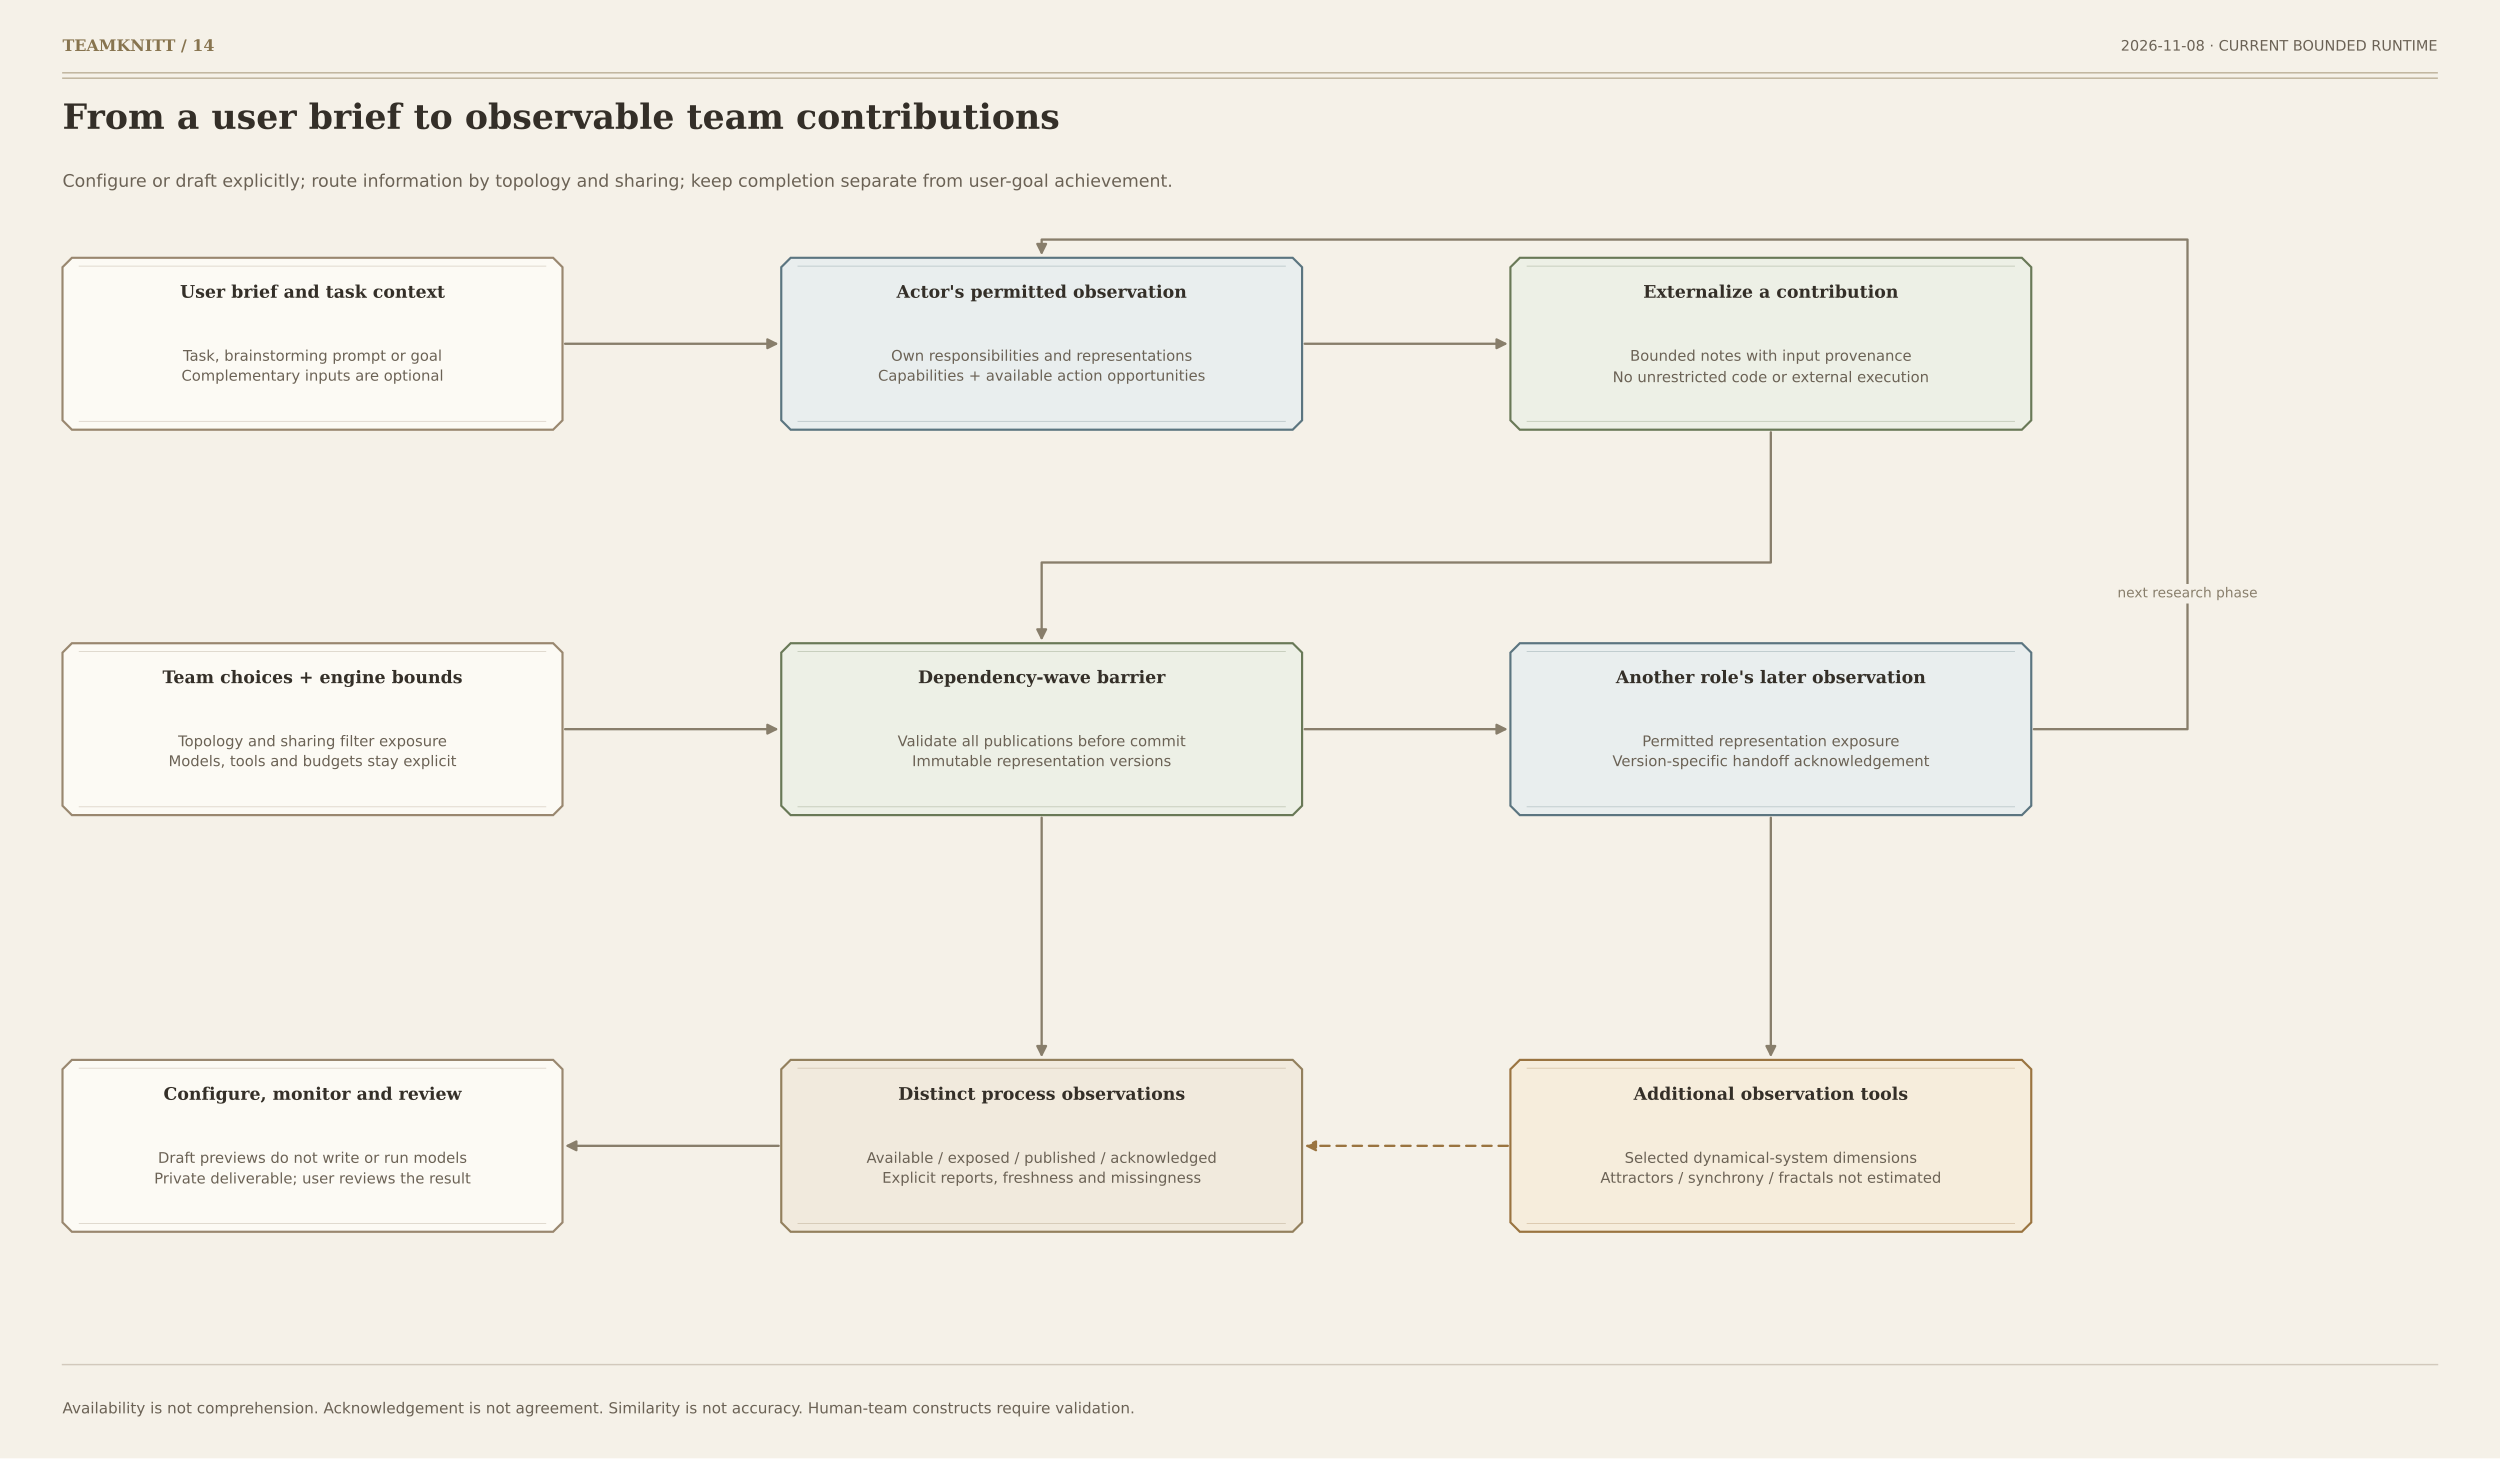
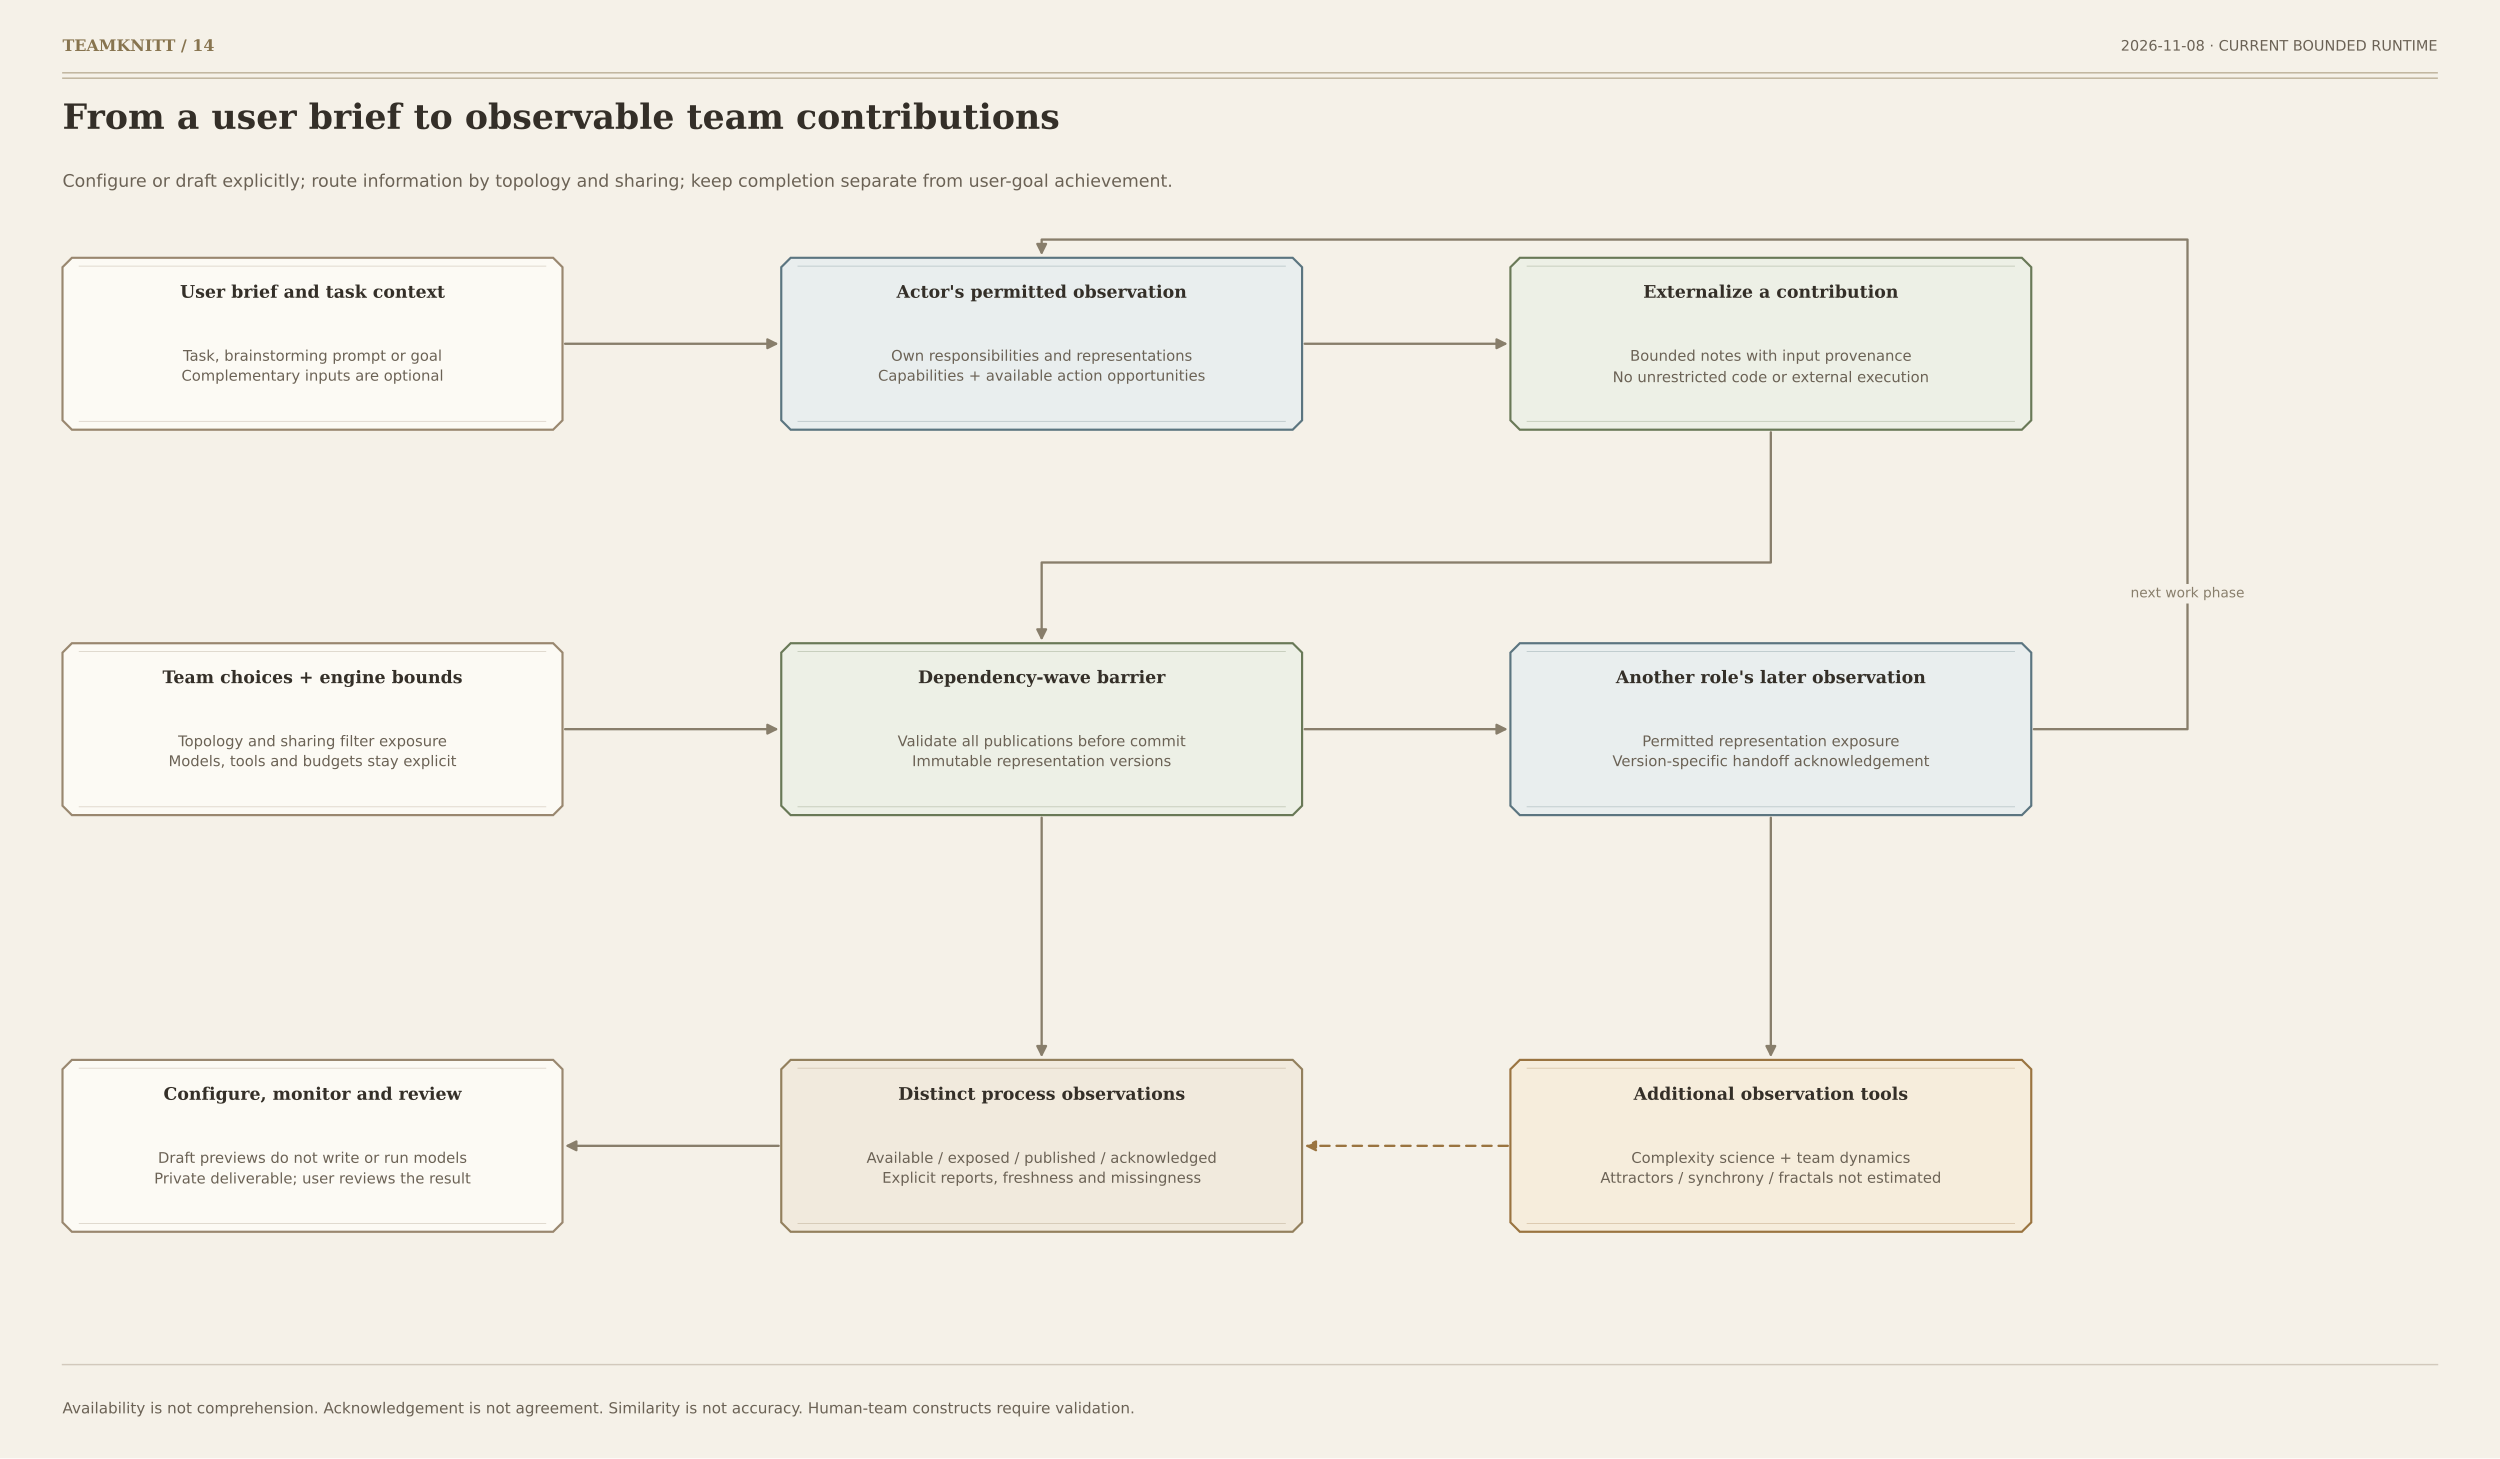
<svg xmlns="http://www.w3.org/2000/svg" width="1728pt" height="1008pt" viewBox="0 0 1728 1008" version="1.1">
  <defs>
    <style type="text/css">*{stroke-linejoin: round; stroke-linecap: butt}</style>
  </defs>
  <g id="figure_1">
    <g id="patch_1">
      <path d="M 0 1008 L 1728 1008 L 1728 0 L 0 0 z " style="fill: #f5f1e8" />
    </g>
    <g id="axes_1">
      <g id="patch_2">
-         <path d="M 390.6 237.6 L 536.411 237.6 " clip-path="url(#p299a0984d0)" style="fill: none; stroke: #887e6b; stroke-width: 1.6; stroke-linecap: round" />
-         <path d="M 530.411 234.6 L 536.411 237.6 L 530.411 240.6 z " clip-path="url(#p299a0984d0)" style="fill: #887e6b; stroke: #887e6b; stroke-width: 1.6; stroke-linecap: round" />
+         <path d="M 390.6 237.6 L 536.411 237.6 " clip-path="url(#p6aa8eca6e5)" style="fill: none; stroke: #887e6b; stroke-width: 1.6; stroke-linecap: round" />
+         <path d="M 530.411 234.6 L 536.411 237.6 L 530.411 240.6 z " clip-path="url(#p6aa8eca6e5)" style="fill: #887e6b; stroke: #887e6b; stroke-width: 1.6; stroke-linecap: round" />
      </g>
      <g id="patch_3">
-         <path d="M 901.8 237.6 L 1040.411 237.6 " clip-path="url(#p299a0984d0)" style="fill: none; stroke: #887e6b; stroke-width: 1.6; stroke-linecap: round" />
-         <path d="M 1034.411 234.6 L 1040.411 237.6 L 1034.411 240.6 z " clip-path="url(#p299a0984d0)" style="fill: #887e6b; stroke: #887e6b; stroke-width: 1.6; stroke-linecap: round" />
+         <path d="M 901.8 237.6 L 1040.411 237.6 " clip-path="url(#p6aa8eca6e5)" style="fill: none; stroke: #887e6b; stroke-width: 1.6; stroke-linecap: round" />
+         <path d="M 1034.411 234.6 L 1040.411 237.6 L 1034.411 240.6 z " clip-path="url(#p6aa8eca6e5)" style="fill: #887e6b; stroke: #887e6b; stroke-width: 1.6; stroke-linecap: round" />
      </g>
      <g id="patch_4">
-         <path d="M 1224 298.8 L 1224 388.8 L 720 388.8 L 720 441.011 " clip-path="url(#p299a0984d0)" style="fill: none; stroke: #887e6b; stroke-width: 1.6; stroke-linecap: round" />
-         <path d="M 723 435.011 L 720 441.011 L 717 435.011 z " clip-path="url(#p299a0984d0)" style="fill: #887e6b; stroke: #887e6b; stroke-width: 1.6; stroke-linecap: round" />
+         <path d="M 1224 298.8 L 1224 388.8 L 720 388.8 L 720 441.011 " clip-path="url(#p6aa8eca6e5)" style="fill: none; stroke: #887e6b; stroke-width: 1.6; stroke-linecap: round" />
+         <path d="M 723 435.011 L 720 441.011 L 717 435.011 z " clip-path="url(#p6aa8eca6e5)" style="fill: #887e6b; stroke: #887e6b; stroke-width: 1.6; stroke-linecap: round" />
      </g>
      <g id="patch_5">
-         <path d="M 390.6 504 L 536.411 504 " clip-path="url(#p299a0984d0)" style="fill: none; stroke: #887e6b; stroke-width: 1.6; stroke-linecap: round" />
-         <path d="M 530.411 501 L 536.411 504 L 530.411 507 z " clip-path="url(#p299a0984d0)" style="fill: #887e6b; stroke: #887e6b; stroke-width: 1.6; stroke-linecap: round" />
+         <path d="M 390.6 504 L 536.411 504 " clip-path="url(#p6aa8eca6e5)" style="fill: none; stroke: #887e6b; stroke-width: 1.6; stroke-linecap: round" />
+         <path d="M 530.411 501 L 536.411 504 L 530.411 507 z " clip-path="url(#p6aa8eca6e5)" style="fill: #887e6b; stroke: #887e6b; stroke-width: 1.6; stroke-linecap: round" />
      </g>
      <g id="patch_6">
-         <path d="M 901.8 504 L 1040.411 504 " clip-path="url(#p299a0984d0)" style="fill: none; stroke: #887e6b; stroke-width: 1.6; stroke-linecap: round" />
-         <path d="M 1034.411 501 L 1040.411 504 L 1034.411 507 z " clip-path="url(#p299a0984d0)" style="fill: #887e6b; stroke: #887e6b; stroke-width: 1.6; stroke-linecap: round" />
+         <path d="M 901.8 504 L 1040.411 504 " clip-path="url(#p6aa8eca6e5)" style="fill: none; stroke: #887e6b; stroke-width: 1.6; stroke-linecap: round" />
+         <path d="M 1034.411 501 L 1040.411 504 L 1034.411 507 z " clip-path="url(#p6aa8eca6e5)" style="fill: #887e6b; stroke: #887e6b; stroke-width: 1.6; stroke-linecap: round" />
      </g>
      <g id="patch_7">
-         <path d="M 1224 565.2 L 1224 729.011 " clip-path="url(#p299a0984d0)" style="fill: none; stroke: #887e6b; stroke-width: 1.6; stroke-linecap: round" />
-         <path d="M 1227 723.011 L 1224 729.011 L 1221 723.011 z " clip-path="url(#p299a0984d0)" style="fill: #887e6b; stroke: #887e6b; stroke-width: 1.6; stroke-linecap: round" />
+         <path d="M 1224 565.2 L 1224 729.011 " clip-path="url(#p6aa8eca6e5)" style="fill: none; stroke: #887e6b; stroke-width: 1.6; stroke-linecap: round" />
+         <path d="M 1227 723.011 L 1224 729.011 L 1221 723.011 z " clip-path="url(#p6aa8eca6e5)" style="fill: #887e6b; stroke: #887e6b; stroke-width: 1.6; stroke-linecap: round" />
      </g>
      <g id="patch_8">
-         <path d="M 720 565.2 L 720 729.011 " clip-path="url(#p299a0984d0)" style="fill: none; stroke: #887e6b; stroke-width: 1.6; stroke-linecap: round" />
-         <path d="M 723 723.011 L 720 729.011 L 717 723.011 z " clip-path="url(#p299a0984d0)" style="fill: #887e6b; stroke: #887e6b; stroke-width: 1.6; stroke-linecap: round" />
+         <path d="M 720 565.2 L 720 729.011 " clip-path="url(#p6aa8eca6e5)" style="fill: none; stroke: #887e6b; stroke-width: 1.6; stroke-linecap: round" />
+         <path d="M 723 723.011 L 720 729.011 L 717 723.011 z " clip-path="url(#p6aa8eca6e5)" style="fill: #887e6b; stroke: #887e6b; stroke-width: 1.6; stroke-linecap: round" />
      </g>
      <g id="patch_9">
-         <path d="M 1042.2 792 L 903.589 792 " clip-path="url(#p299a0984d0)" style="fill: none; stroke-dasharray: 6.4,4.8; stroke-dashoffset: 0; stroke: #9a7440; stroke-width: 1.6; stroke-linecap: round" />
-         <path d="M 909.589 795 L 903.589 792 L 909.589 789 z " clip-path="url(#p299a0984d0)" style="fill: #9a7440; stroke-dasharray: 6.4,4.8; stroke-dashoffset: 0; stroke: #9a7440; stroke-width: 1.6; stroke-linecap: round" />
+         <path d="M 1042.2 792 L 903.589 792 " clip-path="url(#p6aa8eca6e5)" style="fill: none; stroke-dasharray: 6.4,4.8; stroke-dashoffset: 0; stroke: #9a7440; stroke-width: 1.6; stroke-linecap: round" />
+         <path d="M 909.589 795 L 903.589 792 L 909.589 789 z " clip-path="url(#p6aa8eca6e5)" style="fill: #9a7440; stroke-dasharray: 6.4,4.8; stroke-dashoffset: 0; stroke: #9a7440; stroke-width: 1.6; stroke-linecap: round" />
      </g>
      <g id="patch_10">
-         <path d="M 538.2 792 L 392.389 792 " clip-path="url(#p299a0984d0)" style="fill: none; stroke: #887e6b; stroke-width: 1.6; stroke-linecap: round" />
-         <path d="M 398.389 795 L 392.389 792 L 398.389 789 z " clip-path="url(#p299a0984d0)" style="fill: #887e6b; stroke: #887e6b; stroke-width: 1.6; stroke-linecap: round" />
+         <path d="M 538.2 792 L 392.389 792 " clip-path="url(#p6aa8eca6e5)" style="fill: none; stroke: #887e6b; stroke-width: 1.6; stroke-linecap: round" />
+         <path d="M 398.389 795 L 392.389 792 L 398.389 789 z " clip-path="url(#p6aa8eca6e5)" style="fill: #887e6b; stroke: #887e6b; stroke-width: 1.6; stroke-linecap: round" />
      </g>
      <g id="patch_11">
-         <path d="M 1405.8 504 L 1512 504 L 1512 165.6 L 720 165.6 L 720 174.611 " clip-path="url(#p299a0984d0)" style="fill: none; stroke: #887e6b; stroke-width: 1.6; stroke-linecap: round" />
-         <path d="M 723 168.611 L 720 174.611 L 717 168.611 z " clip-path="url(#p299a0984d0)" style="fill: #887e6b; stroke: #887e6b; stroke-width: 1.6; stroke-linecap: round" />
+         <path d="M 1405.8 504 L 1512 504 L 1512 165.6 L 720 165.6 L 720 174.611 " clip-path="url(#p6aa8eca6e5)" style="fill: none; stroke: #887e6b; stroke-width: 1.6; stroke-linecap: round" />
+         <path d="M 723 168.611 L 720 174.611 L 717 168.611 z " clip-path="url(#p6aa8eca6e5)" style="fill: #887e6b; stroke: #887e6b; stroke-width: 1.6; stroke-linecap: round" />
      </g>
      <g id="line2d_1">
-         <path d="M 43.2 50.4 L 1684.8 50.4 " clip-path="url(#p299a0984d0)" style="fill: none; stroke: #87744f; stroke-width: 0.5; stroke-linecap: square" />
+         <path d="M 43.2 50.4 L 1684.8 50.4 " clip-path="url(#p6aa8eca6e5)" style="fill: none; stroke: #87744f; stroke-width: 0.5; stroke-linecap: square" />
      </g>
      <g id="line2d_2">
-         <path d="M 43.2 54 L 1684.8 54 " clip-path="url(#p299a0984d0)" style="fill: none; stroke: #87744f; stroke-width: 0.5; stroke-linecap: square" />
+         <path d="M 43.2 54 L 1684.8 54 " clip-path="url(#p6aa8eca6e5)" style="fill: none; stroke: #87744f; stroke-width: 0.5; stroke-linecap: square" />
      </g>
      <g id="line2d_3">
-         <path d="M 43.2 943.2 L 1684.8 943.2 " clip-path="url(#p299a0984d0)" style="fill: none; stroke: #d2c9bc; stroke-linecap: square" />
+         <path d="M 43.2 943.2 L 1684.8 943.2 " clip-path="url(#p6aa8eca6e5)" style="fill: none; stroke: #d2c9bc; stroke-linecap: square" />
      </g>
      <g id="text_1">
        <text style="font-weight: 700; font-size: 11px; font-family: 'DejaVu Serif'; text-anchor: start; fill: #87744f" x="43.2" y="35.257" transform="rotate(-0 43.2 35.25742)">TEAMKNITT / 14</text>
      </g>
      <g id="text_2">
        <text style="font-size: 10px; font-family: 'DejaVu Sans'; text-anchor: end; fill: #6b6255" x="1684.8" y="34.998" transform="rotate(-0 1684.8 34.99766)">2026-11-08 · CURRENT BOUNDED RUNTIME</text>
      </g>
      <g id="text_3">
        <text style="font-weight: 700; font-size: 24px; font-family: 'DejaVu Serif'; text-anchor: start; fill: #342f28" x="43.2" y="89.035" transform="rotate(-0 43.2 89.03531)">From a user brief to observable team contributions</text>
      </g>
      <g id="text_4">
        <text style="font-size: 12px; font-family: 'DejaVu Sans'; text-anchor: start; fill: #6b6255" x="43.2" y="129.118" transform="rotate(-0 43.2 129.1177)">Configure or draft explicitly; route information by topology and sharing; keep completion separate from user-goal achievement.</text>
      </g>
      <g id="patch_12">
-         <path d="M 49.68 178.2 L 382.32 178.2 L 388.8 184.68 L 388.8 290.52 L 382.32 297 L 49.68 297 L 43.2 290.52 L 43.2 184.68 z " clip-path="url(#p299a0984d0)" style="fill: #fcfaf4; stroke: #99876f; stroke-width: 1.5; stroke-linejoin: miter" />
+         <path d="M 49.68 178.2 L 382.32 178.2 L 388.8 184.68 L 388.8 290.52 L 382.32 297 L 49.68 297 L 43.2 290.52 L 43.2 184.68 z " clip-path="url(#p6aa8eca6e5)" style="fill: #fcfaf4; stroke: #99876f; stroke-width: 1.5; stroke-linejoin: miter" />
      </g>
      <g id="patch_13">
-         <path d="M 546.48 178.2 L 893.52 178.2 L 900 184.68 L 900 290.52 L 893.52 297 L 546.48 297 L 540 290.52 L 540 184.68 z " clip-path="url(#p299a0984d0)" style="fill: #e9eeee; stroke: #5b7580; stroke-width: 1.5; stroke-linejoin: miter" />
+         <path d="M 546.48 178.2 L 893.52 178.2 L 900 184.68 L 900 290.52 L 893.52 297 L 546.48 297 L 540 290.52 L 540 184.68 z " clip-path="url(#p6aa8eca6e5)" style="fill: #e9eeee; stroke: #5b7580; stroke-width: 1.5; stroke-linejoin: miter" />
      </g>
      <g id="patch_14">
-         <path d="M 1050.48 178.2 L 1397.52 178.2 L 1404 184.68 L 1404 290.52 L 1397.52 297 L 1050.48 297 L 1044 290.52 L 1044 184.68 z " clip-path="url(#p299a0984d0)" style="fill: #edf0e6; stroke: #697957; stroke-width: 1.5; stroke-linejoin: miter" />
+         <path d="M 1050.48 178.2 L 1397.52 178.2 L 1404 184.68 L 1404 290.52 L 1397.52 297 L 1050.48 297 L 1044 290.52 L 1044 184.68 z " clip-path="url(#p6aa8eca6e5)" style="fill: #edf0e6; stroke: #697957; stroke-width: 1.5; stroke-linejoin: miter" />
      </g>
      <g id="patch_15">
-         <path d="M 49.68 444.6 L 382.32 444.6 L 388.8 451.08 L 388.8 556.92 L 382.32 563.4 L 49.68 563.4 L 43.2 556.92 L 43.2 451.08 z " clip-path="url(#p299a0984d0)" style="fill: #fcfaf4; stroke: #99876f; stroke-width: 1.5; stroke-linejoin: miter" />
+         <path d="M 49.68 444.6 L 382.32 444.6 L 388.8 451.08 L 388.8 556.92 L 382.32 563.4 L 49.68 563.4 L 43.2 556.92 L 43.2 451.08 z " clip-path="url(#p6aa8eca6e5)" style="fill: #fcfaf4; stroke: #99876f; stroke-width: 1.5; stroke-linejoin: miter" />
      </g>
      <g id="patch_16">
-         <path d="M 546.48 444.6 L 893.52 444.6 L 900 451.08 L 900 556.92 L 893.52 563.4 L 546.48 563.4 L 540 556.92 L 540 451.08 z " clip-path="url(#p299a0984d0)" style="fill: #edf0e6; stroke: #697957; stroke-width: 1.5; stroke-linejoin: miter" />
+         <path d="M 546.48 444.6 L 893.52 444.6 L 900 451.08 L 900 556.92 L 893.52 563.4 L 546.48 563.4 L 540 556.92 L 540 451.08 z " clip-path="url(#p6aa8eca6e5)" style="fill: #edf0e6; stroke: #697957; stroke-width: 1.5; stroke-linejoin: miter" />
      </g>
      <g id="patch_17">
-         <path d="M 1050.48 444.6 L 1397.52 444.6 L 1404 451.08 L 1404 556.92 L 1397.52 563.4 L 1050.48 563.4 L 1044 556.92 L 1044 451.08 z " clip-path="url(#p299a0984d0)" style="fill: #e9eeee; stroke: #5b7580; stroke-width: 1.5; stroke-linejoin: miter" />
+         <path d="M 1050.48 444.6 L 1397.52 444.6 L 1404 451.08 L 1404 556.92 L 1397.52 563.4 L 1050.48 563.4 L 1044 556.92 L 1044 451.08 z " clip-path="url(#p6aa8eca6e5)" style="fill: #e9eeee; stroke: #5b7580; stroke-width: 1.5; stroke-linejoin: miter" />
      </g>
      <g id="patch_18">
-         <path d="M 49.68 732.6 L 382.32 732.6 L 388.8 739.08 L 388.8 844.92 L 382.32 851.4 L 49.68 851.4 L 43.2 844.92 L 43.2 739.08 z " clip-path="url(#p299a0984d0)" style="fill: #fcfaf4; stroke: #99876f; stroke-width: 1.5; stroke-linejoin: miter" />
+         <path d="M 49.68 732.6 L 382.32 732.6 L 388.8 739.08 L 388.8 844.92 L 382.32 851.4 L 49.68 851.4 L 43.2 844.92 L 43.2 739.08 z " clip-path="url(#p6aa8eca6e5)" style="fill: #fcfaf4; stroke: #99876f; stroke-width: 1.5; stroke-linejoin: miter" />
      </g>
      <g id="patch_19">
-         <path d="M 546.48 732.6 L 893.52 732.6 L 900 739.08 L 900 844.92 L 893.52 851.4 L 546.48 851.4 L 540 844.92 L 540 739.08 z " clip-path="url(#p299a0984d0)" style="fill: #f1eadd; stroke: #93805d; stroke-width: 1.5; stroke-linejoin: miter" />
+         <path d="M 546.48 732.6 L 893.52 732.6 L 900 739.08 L 900 844.92 L 893.52 851.4 L 546.48 851.4 L 540 844.92 L 540 739.08 z " clip-path="url(#p6aa8eca6e5)" style="fill: #f1eadd; stroke: #93805d; stroke-width: 1.5; stroke-linejoin: miter" />
      </g>
      <g id="patch_20">
-         <path d="M 1050.48 732.6 L 1397.52 732.6 L 1404 739.08 L 1404 844.92 L 1397.52 851.4 L 1050.48 851.4 L 1044 844.92 L 1044 739.08 z " clip-path="url(#p299a0984d0)" style="fill: #f6eddc; stroke: #9a7440; stroke-width: 1.5; stroke-linejoin: miter" />
+         <path d="M 1050.48 732.6 L 1397.52 732.6 L 1404 739.08 L 1404 844.92 L 1397.52 851.4 L 1050.48 851.4 L 1044 844.92 L 1044 739.08 z " clip-path="url(#p6aa8eca6e5)" style="fill: #f6eddc; stroke: #9a7440; stroke-width: 1.5; stroke-linejoin: miter" />
      </g>
      <g id="text_5">
        <text style="font-size: 10.5px; font-family: 'DejaVu Sans'; text-anchor: start; fill: #6b6255" x="43.2" y="976.888" transform="rotate(-0 43.2 976.8879)">Availability is not comprehension. Acknowledgement is not agreement. Similarity is not accuracy. Human-team constructs require validation.</text>
      </g>
      <g id="line2d_4">
-         <path d="M 54.72 183.96 L 377.28 183.96 " clip-path="url(#p299a0984d0)" style="fill: none; stroke: #99876f; stroke-opacity: 0.35; stroke-width: 0.55; stroke-linecap: square" />
+         <path d="M 54.72 183.96 L 377.28 183.96 " clip-path="url(#p6aa8eca6e5)" style="fill: none; stroke: #99876f; stroke-opacity: 0.35; stroke-width: 0.55; stroke-linecap: square" />
      </g>
      <g id="line2d_5">
-         <path d="M 54.72 291.24 L 377.28 291.24 " clip-path="url(#p299a0984d0)" style="fill: none; stroke: #99876f; stroke-opacity: 0.35; stroke-width: 0.55; stroke-linecap: square" />
+         <path d="M 54.72 291.24 L 377.28 291.24 " clip-path="url(#p6aa8eca6e5)" style="fill: none; stroke: #99876f; stroke-opacity: 0.35; stroke-width: 0.55; stroke-linecap: square" />
      </g>
      <g id="text_6">
        <text style="font-weight: 700; font-size: 12px; font-family: 'DejaVu Serif'; text-anchor: middle; fill: #342f28" x="216" y="205.798" transform="rotate(-0 216 205.7977)">User brief and task context</text>
      </g>
      <g id="text_7">
        <text style="font-size: 10.2px; font-family: 'DejaVu Sans'; fill: #6b6255" transform="translate(126.4775 249.3696)">Task, brainstorming prompt or goal</text>
        <text style="font-size: 10.2px; font-family: 'DejaVu Sans'; fill: #6b6255" transform="translate(125.4256 263.1396)">Complementary inputs are optional</text>
      </g>
      <g id="line2d_6">
-         <path d="M 551.52 183.96 L 888.48 183.96 " clip-path="url(#p299a0984d0)" style="fill: none; stroke: #5b7580; stroke-opacity: 0.35; stroke-width: 0.55; stroke-linecap: square" />
+         <path d="M 551.52 183.96 L 888.48 183.96 " clip-path="url(#p6aa8eca6e5)" style="fill: none; stroke: #5b7580; stroke-opacity: 0.35; stroke-width: 0.55; stroke-linecap: square" />
      </g>
      <g id="line2d_7">
-         <path d="M 551.52 291.24 L 888.48 291.24 " clip-path="url(#p299a0984d0)" style="fill: none; stroke: #5b7580; stroke-opacity: 0.35; stroke-width: 0.55; stroke-linecap: square" />
+         <path d="M 551.52 291.24 L 888.48 291.24 " clip-path="url(#p6aa8eca6e5)" style="fill: none; stroke: #5b7580; stroke-opacity: 0.35; stroke-width: 0.55; stroke-linecap: square" />
      </g>
      <g id="text_8">
        <text style="font-weight: 700; font-size: 12px; font-family: 'DejaVu Serif'; text-anchor: middle; fill: #342f28" x="720" y="205.798" transform="rotate(-0 720 205.7977)">Actor's permitted observation</text>
      </g>
      <g id="text_9">
        <text style="font-size: 10.2px; font-family: 'DejaVu Sans'; fill: #6b6255" transform="translate(615.9225 249.3696)">Own responsibilities and representations</text>
        <text style="font-size: 10.2px; font-family: 'DejaVu Sans'; fill: #6b6255" transform="translate(606.87 263.1396)">Capabilities + available action opportunities</text>
      </g>
      <g id="line2d_8">
-         <path d="M 1055.52 183.96 L 1392.48 183.96 " clip-path="url(#p299a0984d0)" style="fill: none; stroke: #697957; stroke-opacity: 0.35; stroke-width: 0.55; stroke-linecap: square" />
+         <path d="M 1055.52 183.96 L 1392.48 183.96 " clip-path="url(#p6aa8eca6e5)" style="fill: none; stroke: #697957; stroke-opacity: 0.35; stroke-width: 0.55; stroke-linecap: square" />
      </g>
      <g id="line2d_9">
-         <path d="M 1055.52 291.24 L 1392.48 291.24 " clip-path="url(#p299a0984d0)" style="fill: none; stroke: #697957; stroke-opacity: 0.35; stroke-width: 0.55; stroke-linecap: square" />
+         <path d="M 1055.52 291.24 L 1392.48 291.24 " clip-path="url(#p6aa8eca6e5)" style="fill: none; stroke: #697957; stroke-opacity: 0.35; stroke-width: 0.55; stroke-linecap: square" />
      </g>
      <g id="text_10">
        <text style="font-weight: 700; font-size: 12px; font-family: 'DejaVu Serif'; text-anchor: middle; fill: #342f28" x="1224" y="205.798" transform="rotate(-0 1224 205.7977)">Externalize a contribution</text>
      </g>
      <g id="text_11">
        <text style="font-size: 10.2px; font-family: 'DejaVu Sans'; fill: #6b6255" transform="translate(1126.704 249.3696)">Bounded notes with input provenance</text>
        <text style="font-size: 10.2px; font-family: 'DejaVu Sans'; fill: #6b6255" transform="translate(1114.666 264.1277)">No unrestricted code or external execution</text>
      </g>
      <g id="line2d_10">
-         <path d="M 54.72 450.36 L 377.28 450.36 " clip-path="url(#p299a0984d0)" style="fill: none; stroke: #99876f; stroke-opacity: 0.35; stroke-width: 0.55; stroke-linecap: square" />
+         <path d="M 54.72 450.36 L 377.28 450.36 " clip-path="url(#p6aa8eca6e5)" style="fill: none; stroke: #99876f; stroke-opacity: 0.35; stroke-width: 0.55; stroke-linecap: square" />
      </g>
      <g id="line2d_11">
-         <path d="M 54.72 557.64 L 377.28 557.64 " clip-path="url(#p299a0984d0)" style="fill: none; stroke: #99876f; stroke-opacity: 0.35; stroke-width: 0.55; stroke-linecap: square" />
+         <path d="M 54.72 557.64 L 377.28 557.64 " clip-path="url(#p6aa8eca6e5)" style="fill: none; stroke: #99876f; stroke-opacity: 0.35; stroke-width: 0.55; stroke-linecap: square" />
      </g>
      <g id="text_12">
        <text style="font-weight: 700; font-size: 12px; font-family: 'DejaVu Serif'; text-anchor: middle; fill: #342f28" x="216" y="472.198" transform="rotate(-0 216 472.1977)">Team choices + engine bounds</text>
      </g>
      <g id="text_13">
        <text style="font-size: 10.2px; font-family: 'DejaVu Sans'; fill: #6b6255" transform="translate(123.1027 515.7696)">Topology and sharing filter exposure</text>
        <text style="font-size: 10.2px; font-family: 'DejaVu Sans'; fill: #6b6255" transform="translate(116.4966 529.5396)">Models, tools and budgets stay explicit</text>
      </g>
      <g id="line2d_12">
-         <path d="M 551.52 450.36 L 888.48 450.36 " clip-path="url(#p299a0984d0)" style="fill: none; stroke: #697957; stroke-opacity: 0.35; stroke-width: 0.55; stroke-linecap: square" />
+         <path d="M 551.52 450.36 L 888.48 450.36 " clip-path="url(#p6aa8eca6e5)" style="fill: none; stroke: #697957; stroke-opacity: 0.35; stroke-width: 0.55; stroke-linecap: square" />
      </g>
      <g id="line2d_13">
-         <path d="M 551.52 557.64 L 888.48 557.64 " clip-path="url(#p299a0984d0)" style="fill: none; stroke: #697957; stroke-opacity: 0.35; stroke-width: 0.55; stroke-linecap: square" />
+         <path d="M 551.52 557.64 L 888.48 557.64 " clip-path="url(#p6aa8eca6e5)" style="fill: none; stroke: #697957; stroke-opacity: 0.35; stroke-width: 0.55; stroke-linecap: square" />
      </g>
      <g id="text_14">
        <text style="font-weight: 700; font-size: 12px; font-family: 'DejaVu Serif'; text-anchor: middle; fill: #342f28" x="720" y="472.198" transform="rotate(-0 720 472.1977)">Dependency-wave barrier</text>
      </g>
      <g id="text_15">
        <text style="font-size: 10.2px; font-family: 'DejaVu Sans'; fill: #6b6255" transform="translate(620.4185 515.7696)">Validate all publications before commit</text>
        <text style="font-size: 10.2px; font-family: 'DejaVu Sans'; fill: #6b6255" transform="translate(630.4297 529.5396)">Immutable representation versions</text>
      </g>
      <g id="line2d_14">
-         <path d="M 1055.52 450.36 L 1392.48 450.36 " clip-path="url(#p299a0984d0)" style="fill: none; stroke: #5b7580; stroke-opacity: 0.35; stroke-width: 0.55; stroke-linecap: square" />
+         <path d="M 1055.52 450.36 L 1392.48 450.36 " clip-path="url(#p6aa8eca6e5)" style="fill: none; stroke: #5b7580; stroke-opacity: 0.35; stroke-width: 0.55; stroke-linecap: square" />
      </g>
      <g id="line2d_15">
-         <path d="M 1055.52 557.64 L 1392.48 557.64 " clip-path="url(#p299a0984d0)" style="fill: none; stroke: #5b7580; stroke-opacity: 0.35; stroke-width: 0.55; stroke-linecap: square" />
+         <path d="M 1055.52 557.64 L 1392.48 557.64 " clip-path="url(#p6aa8eca6e5)" style="fill: none; stroke: #5b7580; stroke-opacity: 0.35; stroke-width: 0.55; stroke-linecap: square" />
      </g>
      <g id="text_16">
        <text style="font-weight: 700; font-size: 12px; font-family: 'DejaVu Serif'; text-anchor: middle; fill: #342f28" x="1224" y="472.198" transform="rotate(-0 1224 472.1977)">Another role's later observation</text>
      </g>
      <g id="text_17">
        <text style="font-size: 10.2px; font-family: 'DejaVu Sans'; fill: #6b6255" transform="translate(1135.121 515.7696)">Permitted representation exposure</text>
        <text style="font-size: 10.2px; font-family: 'DejaVu Sans'; fill: #6b6255" transform="translate(1114.521 529.5396)">Version-specific handoff acknowledgement</text>
      </g>
      <g id="line2d_16">
-         <path d="M 54.72 738.36 L 377.28 738.36 " clip-path="url(#p299a0984d0)" style="fill: none; stroke: #99876f; stroke-opacity: 0.35; stroke-width: 0.55; stroke-linecap: square" />
+         <path d="M 54.72 738.36 L 377.28 738.36 " clip-path="url(#p6aa8eca6e5)" style="fill: none; stroke: #99876f; stroke-opacity: 0.35; stroke-width: 0.55; stroke-linecap: square" />
      </g>
      <g id="line2d_17">
-         <path d="M 54.72 845.64 L 377.28 845.64 " clip-path="url(#p299a0984d0)" style="fill: none; stroke: #99876f; stroke-opacity: 0.35; stroke-width: 0.55; stroke-linecap: square" />
+         <path d="M 54.72 845.64 L 377.28 845.64 " clip-path="url(#p6aa8eca6e5)" style="fill: none; stroke: #99876f; stroke-opacity: 0.35; stroke-width: 0.55; stroke-linecap: square" />
      </g>
      <g id="text_18">
        <text style="font-weight: 700; font-size: 12px; font-family: 'DejaVu Serif'; text-anchor: middle; fill: #342f28" x="216" y="760.198" transform="rotate(-0 216 760.1977)">Configure, monitor and review</text>
      </g>
      <g id="text_19">
        <text style="font-size: 10.2px; font-family: 'DejaVu Sans'; fill: #6b6255" transform="translate(109.1909 803.7696)">Draft previews do not write or run models</text>
        <text style="font-size: 10.2px; font-family: 'DejaVu Sans'; fill: #6b6255" transform="translate(106.5723 818.0073)">Private deliverable; user reviews the result</text>
      </g>
      <g id="line2d_18">
-         <path d="M 551.52 738.36 L 888.48 738.36 " clip-path="url(#p299a0984d0)" style="fill: none; stroke: #93805d; stroke-opacity: 0.35; stroke-width: 0.55; stroke-linecap: square" />
+         <path d="M 551.52 738.36 L 888.48 738.36 " clip-path="url(#p6aa8eca6e5)" style="fill: none; stroke: #93805d; stroke-opacity: 0.35; stroke-width: 0.55; stroke-linecap: square" />
      </g>
      <g id="line2d_19">
-         <path d="M 551.52 845.64 L 888.48 845.64 " clip-path="url(#p299a0984d0)" style="fill: none; stroke: #93805d; stroke-opacity: 0.35; stroke-width: 0.55; stroke-linecap: square" />
+         <path d="M 551.52 845.64 L 888.48 845.64 " clip-path="url(#p6aa8eca6e5)" style="fill: none; stroke: #93805d; stroke-opacity: 0.35; stroke-width: 0.55; stroke-linecap: square" />
      </g>
      <g id="text_20">
        <text style="font-weight: 700; font-size: 12px; font-family: 'DejaVu Serif'; text-anchor: middle; fill: #342f28" x="720" y="760.198" transform="rotate(-0 720 760.1977)">Distinct process observations</text>
      </g>
      <g id="text_21">
        <text style="font-size: 10.2px; font-family: 'DejaVu Sans'; fill: #6b6255" transform="translate(598.9587 803.7696)">Available / exposed / published / acknowledged</text>
        <text style="font-size: 10.2px; font-family: 'DejaVu Sans'; fill: #6b6255" transform="translate(609.7755 817.5396)">Explicit reports, freshness and missingness</text>
      </g>
      <g id="line2d_20">
-         <path d="M 1055.52 738.36 L 1392.48 738.36 " clip-path="url(#p299a0984d0)" style="fill: none; stroke: #9a7440; stroke-opacity: 0.35; stroke-width: 0.55; stroke-linecap: square" />
+         <path d="M 1055.52 738.36 L 1392.48 738.36 " clip-path="url(#p6aa8eca6e5)" style="fill: none; stroke: #9a7440; stroke-opacity: 0.35; stroke-width: 0.55; stroke-linecap: square" />
      </g>
      <g id="line2d_21">
-         <path d="M 1055.52 845.64 L 1392.48 845.64 " clip-path="url(#p299a0984d0)" style="fill: none; stroke: #9a7440; stroke-opacity: 0.35; stroke-width: 0.55; stroke-linecap: square" />
+         <path d="M 1055.52 845.64 L 1392.48 845.64 " clip-path="url(#p6aa8eca6e5)" style="fill: none; stroke: #9a7440; stroke-opacity: 0.35; stroke-width: 0.55; stroke-linecap: square" />
      </g>
      <g id="text_22">
        <text style="font-weight: 700; font-size: 12px; font-family: 'DejaVu Serif'; text-anchor: middle; fill: #342f28" x="1224" y="760.198" transform="rotate(-0 1224 760.1977)">Additional observation tools</text>
      </g>
      <g id="text_23">
-         <text style="font-size: 10.2px; font-family: 'DejaVu Sans'; fill: #6b6255" transform="translate(1122.951 803.7696)">Selected dynamical-system dimensions</text>
+         <text style="font-size: 10.2px; font-family: 'DejaVu Sans'; fill: #6b6255" transform="translate(1127.557 803.7696)">Complexity science + team dynamics</text>
        <text style="font-size: 10.2px; font-family: 'DejaVu Sans'; fill: #6b6255" transform="translate(1106.191 817.5396)">Attractors / synchrony / fractals not estimated</text>
      </g>
      <g id="text_24">
        <g id="patch_21">
-           <path d="M 1461.579 417.145 L 1562.421 417.145 L 1562.421 403.655 L 1461.579 403.655 z " style="fill: #f5f1e8" />
+           <path d="M 1470.634 417.145 L 1553.366 417.145 L 1553.366 403.655 L 1470.634 403.655 z " style="fill: #f5f1e8" />
        </g>
-         <text style="font-size: 9.5px; font-family: 'DejaVu Sans'; text-anchor: middle; fill: #887e6b" x="1512" y="412.868" transform="rotate(-0 1512 412.8681)">next research phase</text>
+         <text style="font-size: 9.5px; font-family: 'DejaVu Sans'; text-anchor: middle; fill: #887e6b" x="1512" y="412.868" transform="rotate(-0 1512 412.8681)">next work phase</text>
      </g>
    </g>
  </g>
  <defs>
-     <clipPath id="p299a0984d0">
+     <clipPath id="p6aa8eca6e5">
      <rect x="0" y="0" width="1728" height="1008" />
    </clipPath>
  </defs>
</svg>
